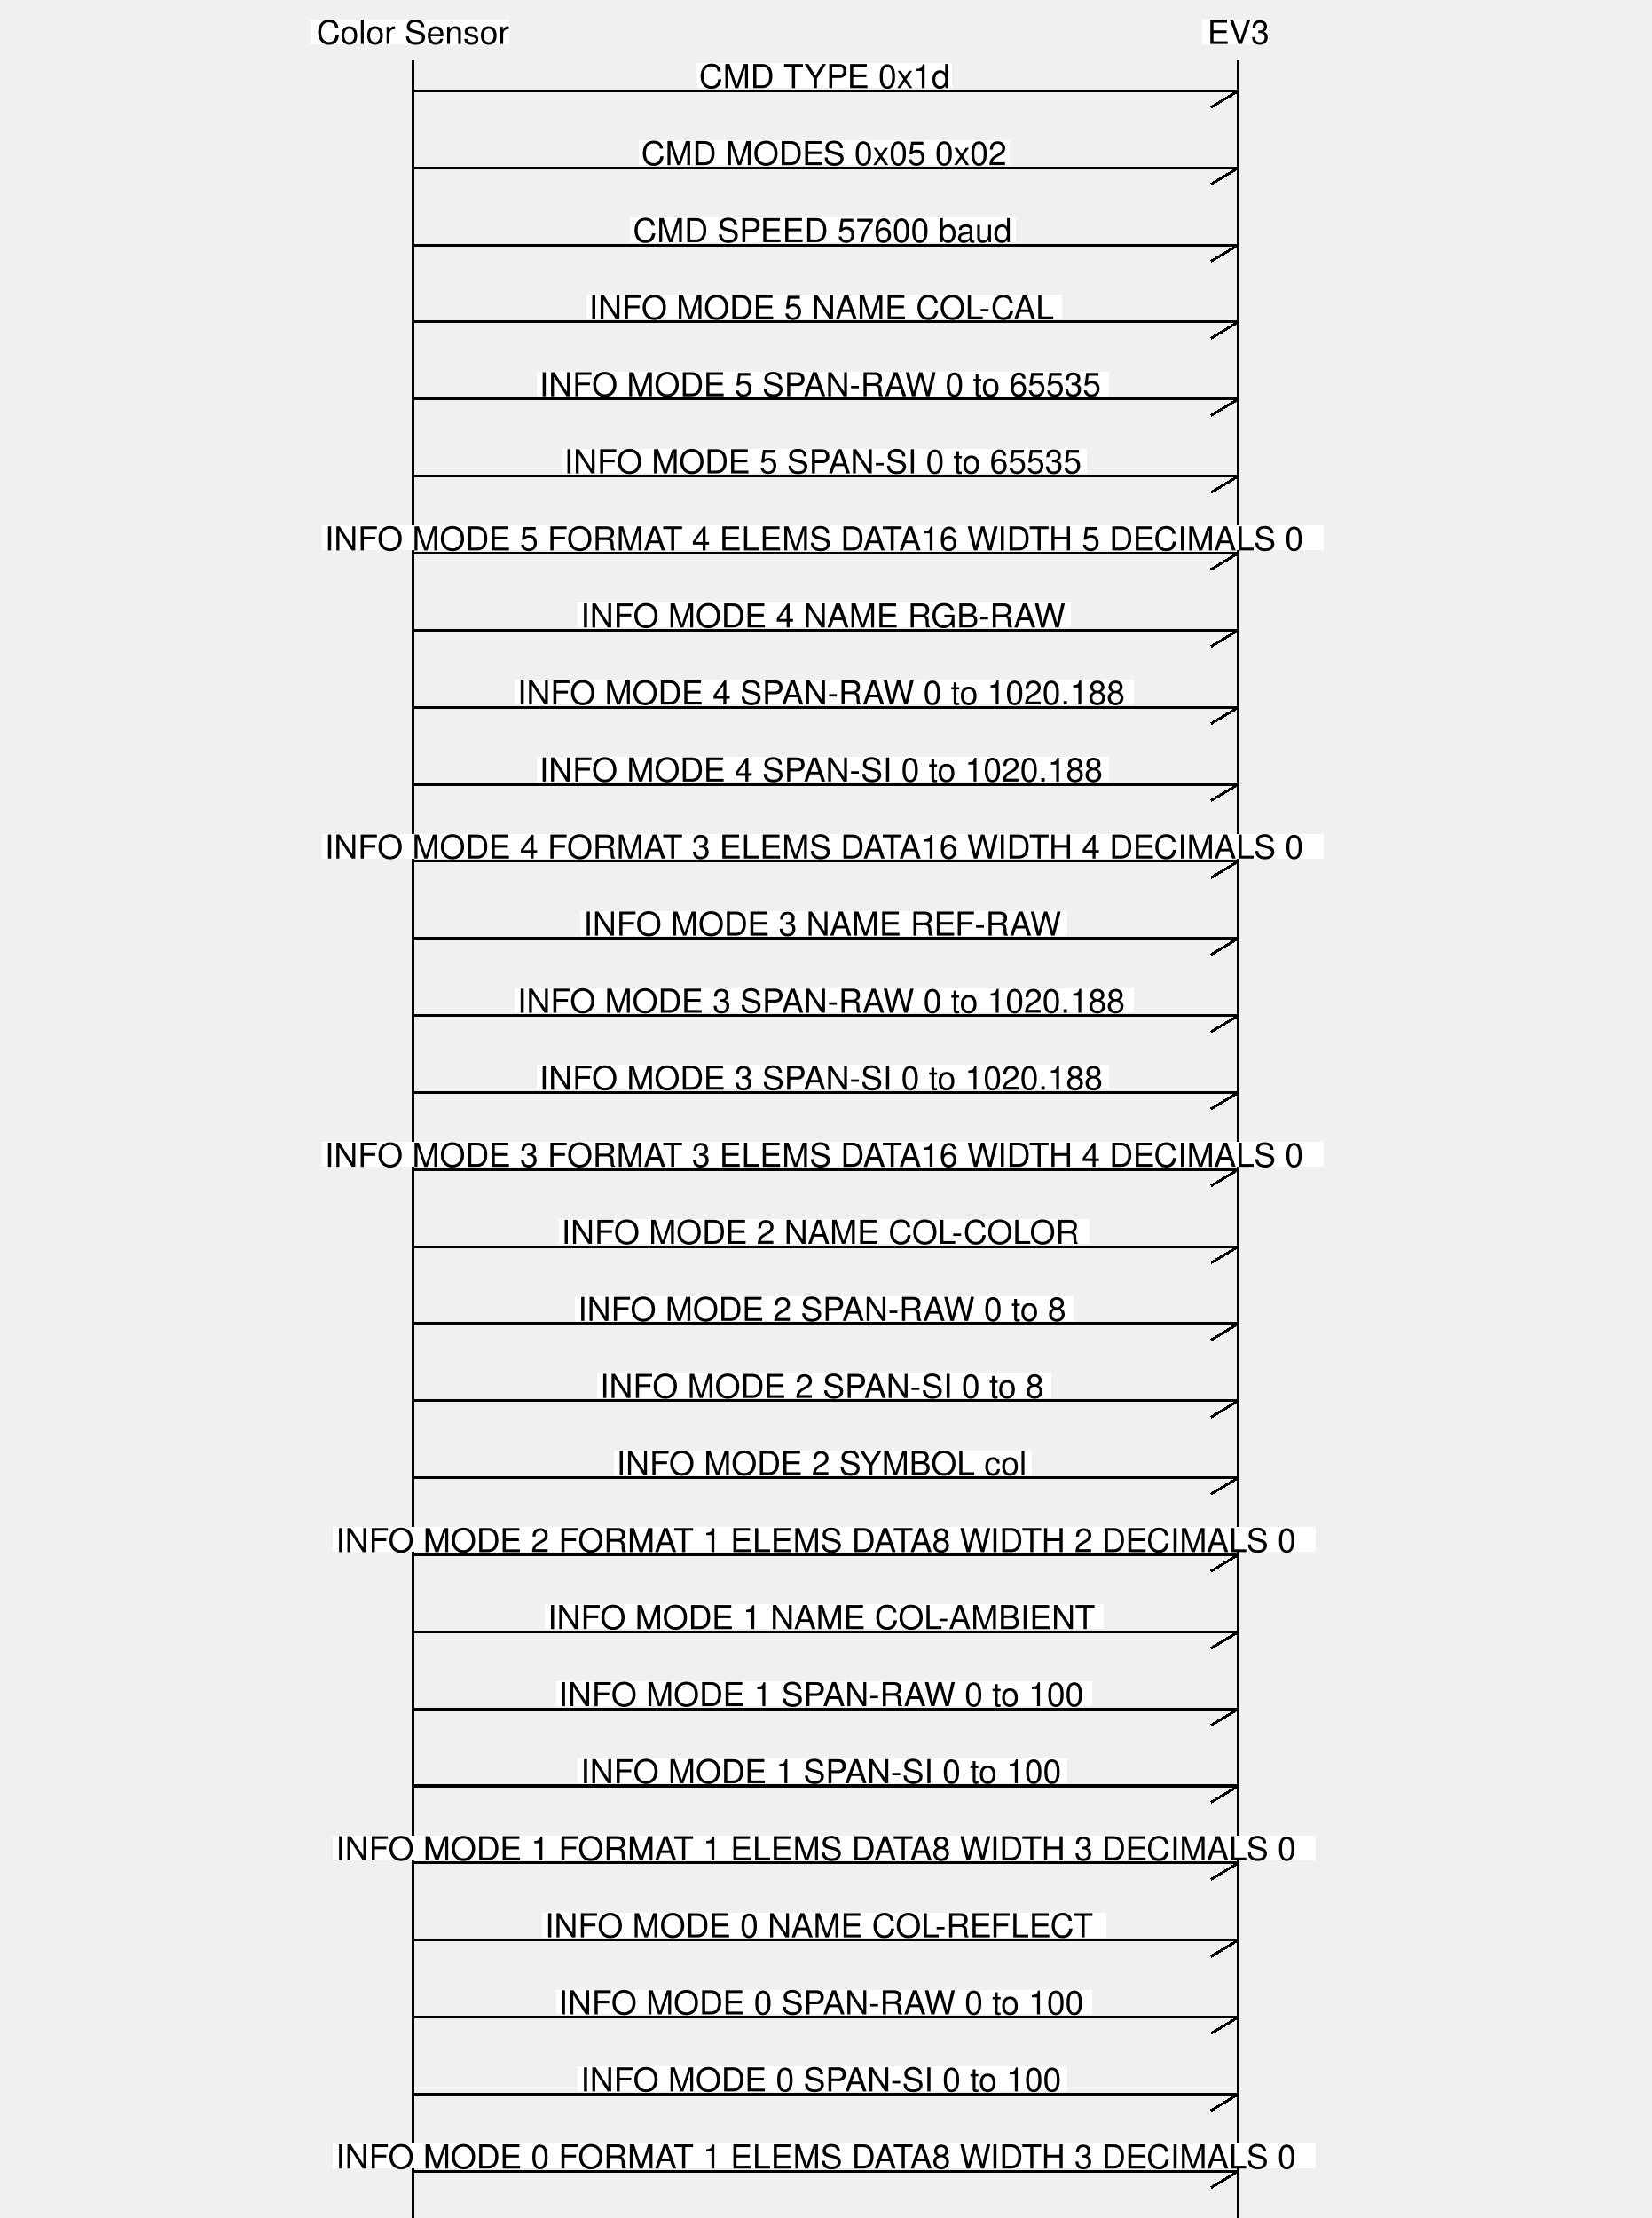
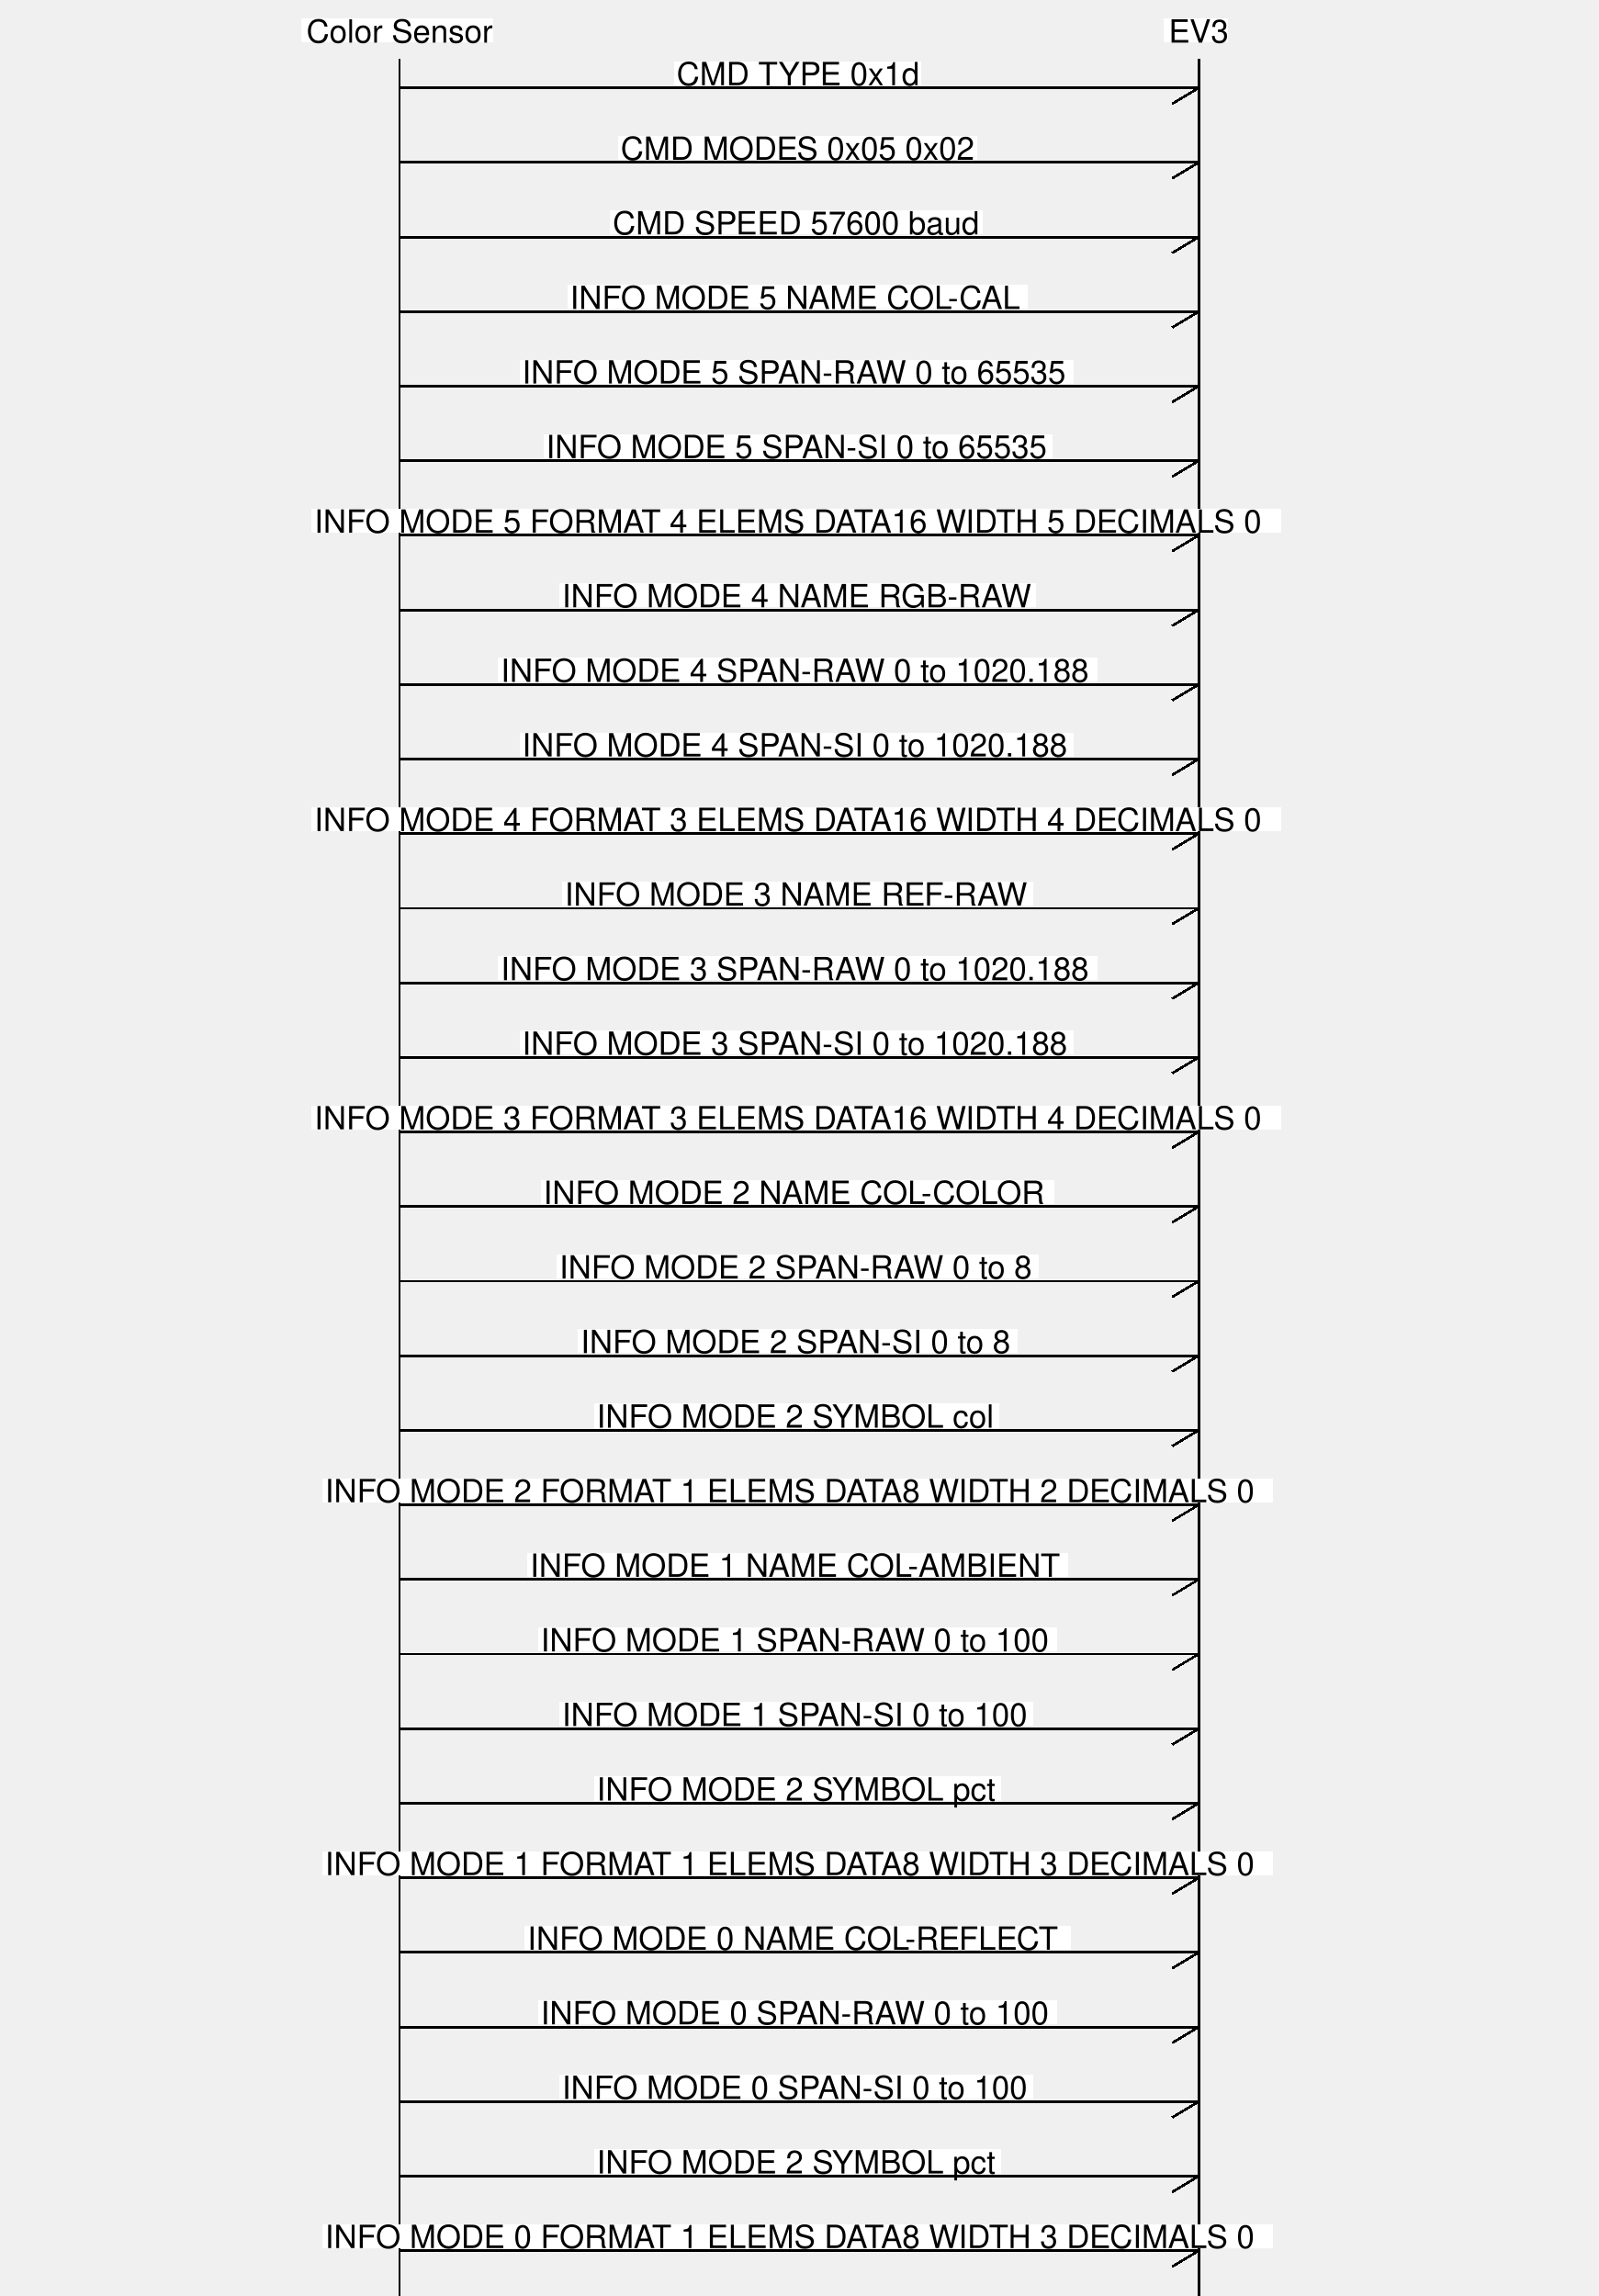
- <svg xmlns="http://www.w3.org/2000/svg" version="1.1" width="600px" height="806px" viewBox="0 0 600 806" shape-rendering="crispEdges" stroke-width="1" text-rendering="geometricPrecision">
+ <svg xmlns="http://www.w3.org/2000/svg" version="1.1" width="600px" height="862px" viewBox="0 0 600 862" shape-rendering="crispEdges" stroke-width="1" text-rendering="geometricPrecision">
  <polygon fill="white" points="113,7 185,7 185,16 113,16" />
  <text x="150" y="16" textLength="70" font-family="Helvetica" font-size="12" fill="black" text-anchor="middle">

Color Sensor
</text>
  <polygon fill="white" points="437,7 461,7 461,16 437,16" />
  <text x="450" y="16" textLength="23" font-family="Helvetica" font-size="12" fill="black" text-anchor="middle">

EV3
</text>
  <line x1="150" y1="22" x2="150" y2="50" stroke="black" />
  <line x1="450" y1="22" x2="450" y2="50" stroke="black" />
  <line x1="150" y1="33" x2="450" y2="33" stroke="black" />
  <line x1="450" y1="33" x2="440" y2="39" stroke="black" />
  <polygon fill="white" points="253,23 346,23 346,32 253,32" />
  <text x="254" y="32" textLength="91" font-family="Helvetica" font-size="12" fill="black">
CMD TYPE 0x1d
</text>
  <line x1="150" y1="50" x2="150" y2="78" stroke="black" />
  <line x1="450" y1="50" x2="450" y2="78" stroke="black" />
  <line x1="150" y1="61" x2="450" y2="61" stroke="black" />
  <line x1="450" y1="61" x2="440" y2="67" stroke="black" />
  <polygon fill="white" points="232,51 367,51 367,60 232,60" />
  <text x="233" y="60" textLength="133" font-family="Helvetica" font-size="12" fill="black">
CMD MODES 0x05 0x02
</text>
  <line x1="150" y1="78" x2="150" y2="106" stroke="black" />
  <line x1="450" y1="78" x2="450" y2="106" stroke="black" />
  <line x1="150" y1="89" x2="450" y2="89" stroke="black" />
  <line x1="450" y1="89" x2="440" y2="95" stroke="black" />
  <polygon fill="white" points="229,79 369,79 369,88 229,88" />
  <text x="230" y="88" textLength="138" font-family="Helvetica" font-size="12" fill="black">
CMD SPEED 57600 baud
</text>
  <line x1="150" y1="106" x2="150" y2="134" stroke="black" />
  <line x1="450" y1="106" x2="450" y2="134" stroke="black" />
  <line x1="150" y1="117" x2="450" y2="117" stroke="black" />
  <line x1="450" y1="117" x2="440" y2="123" stroke="black" />
  <polygon fill="white" points="213,107 386,107 386,116 213,116" />
  <text x="214" y="116" textLength="171" font-family="Helvetica" font-size="12" fill="black">
INFO MODE 5 NAME COL-CAL
</text>
  <line x1="150" y1="134" x2="150" y2="162" stroke="black" />
  <line x1="450" y1="134" x2="450" y2="162" stroke="black" />
  <line x1="150" y1="145" x2="450" y2="145" stroke="black" />
  <line x1="450" y1="145" x2="440" y2="151" stroke="black" />
  <polygon fill="white" points="195,135 403,135 403,144 195,144" />
  <text x="196" y="144" textLength="206" font-family="Helvetica" font-size="12" fill="black">
INFO MODE 5 SPAN-RAW 0 to 65535
</text>
  <line x1="150" y1="162" x2="150" y2="190" stroke="black" />
  <line x1="450" y1="162" x2="450" y2="190" stroke="black" />
  <line x1="150" y1="173" x2="450" y2="173" stroke="black" />
  <line x1="450" y1="173" x2="440" y2="179" stroke="black" />
  <polygon fill="white" points="204,163 395,163 395,172 204,172" />
  <text x="205" y="172" textLength="189" font-family="Helvetica" font-size="12" fill="black">
INFO MODE 5 SPAN-SI 0 to 65535
</text>
  <line x1="150" y1="190" x2="150" y2="218" stroke="black" />
  <line x1="450" y1="190" x2="450" y2="218" stroke="black" />
  <line x1="150" y1="201" x2="450" y2="201" stroke="black" />
  <line x1="450" y1="201" x2="440" y2="207" stroke="black" />
  <polygon fill="white" points="117,191 481,191 481,200 117,200" />
  <text x="118" y="200" textLength="362" font-family="Helvetica" font-size="12" fill="black">
INFO MODE 5 FORMAT 4 ELEMS DATA16 WIDTH 5 DECIMALS 0
</text>
  <line x1="150" y1="218" x2="150" y2="246" stroke="black" />
  <line x1="450" y1="218" x2="450" y2="246" stroke="black" />
  <line x1="150" y1="229" x2="450" y2="229" stroke="black" />
  <line x1="450" y1="229" x2="440" y2="235" stroke="black" />
  <polygon fill="white" points="210,219 389,219 389,228 210,228" />
  <text x="211" y="228" textLength="177" font-family="Helvetica" font-size="12" fill="black">
INFO MODE 4 NAME RGB-RAW
</text>
  <line x1="150" y1="246" x2="150" y2="274" stroke="black" />
  <line x1="450" y1="246" x2="450" y2="274" stroke="black" />
  <line x1="150" y1="257" x2="450" y2="257" stroke="black" />
  <line x1="450" y1="257" x2="440" y2="263" stroke="black" />
  <polygon fill="white" points="187,247 412,247 412,256 187,256" />
  <text x="188" y="256" textLength="223" font-family="Helvetica" font-size="12" fill="black">
INFO MODE 4 SPAN-RAW 0 to 1020.188
</text>
  <line x1="150" y1="274" x2="150" y2="302" stroke="black" />
  <line x1="450" y1="274" x2="450" y2="302" stroke="black" />
  <line x1="150" y1="285" x2="450" y2="285" stroke="black" />
  <line x1="450" y1="285" x2="440" y2="291" stroke="black" />
  <polygon fill="white" points="195,275 403,275 403,284 195,284" />
  <text x="196" y="284" textLength="206" font-family="Helvetica" font-size="12" fill="black">
INFO MODE 4 SPAN-SI 0 to 1020.188
</text>
  <line x1="150" y1="302" x2="150" y2="330" stroke="black" />
  <line x1="450" y1="302" x2="450" y2="330" stroke="black" />
  <line x1="150" y1="313" x2="450" y2="313" stroke="black" />
  <line x1="450" y1="313" x2="440" y2="319" stroke="black" />
  <polygon fill="white" points="117,303 481,303 481,312 117,312" />
  <text x="118" y="312" textLength="362" font-family="Helvetica" font-size="12" fill="black">
INFO MODE 4 FORMAT 3 ELEMS DATA16 WIDTH 4 DECIMALS 0
</text>
  <line x1="150" y1="330" x2="150" y2="358" stroke="black" />
  <line x1="450" y1="330" x2="450" y2="358" stroke="black" />
  <line x1="150" y1="341" x2="450" y2="341" stroke="black" />
  <line x1="450" y1="341" x2="440" y2="347" stroke="black" />
  <polygon fill="white" points="211,331 388,331 388,340 211,340" />
  <text x="212" y="340" textLength="175" font-family="Helvetica" font-size="12" fill="black">
INFO MODE 3 NAME REF-RAW
</text>
  <line x1="150" y1="358" x2="150" y2="386" stroke="black" />
  <line x1="450" y1="358" x2="450" y2="386" stroke="black" />
  <line x1="150" y1="369" x2="450" y2="369" stroke="black" />
  <line x1="450" y1="369" x2="440" y2="375" stroke="black" />
  <polygon fill="white" points="187,359 412,359 412,368 187,368" />
  <text x="188" y="368" textLength="223" font-family="Helvetica" font-size="12" fill="black">
INFO MODE 3 SPAN-RAW 0 to 1020.188
</text>
  <line x1="150" y1="386" x2="150" y2="414" stroke="black" />
  <line x1="450" y1="386" x2="450" y2="414" stroke="black" />
  <line x1="150" y1="397" x2="450" y2="397" stroke="black" />
  <line x1="450" y1="397" x2="440" y2="403" stroke="black" />
  <polygon fill="white" points="195,387 403,387 403,396 195,396" />
  <text x="196" y="396" textLength="206" font-family="Helvetica" font-size="12" fill="black">
INFO MODE 3 SPAN-SI 0 to 1020.188
</text>
  <line x1="150" y1="414" x2="150" y2="442" stroke="black" />
  <line x1="450" y1="414" x2="450" y2="442" stroke="black" />
  <line x1="150" y1="425" x2="450" y2="425" stroke="black" />
  <line x1="450" y1="425" x2="440" y2="431" stroke="black" />
  <polygon fill="white" points="117,415 481,415 481,424 117,424" />
  <text x="118" y="424" textLength="362" font-family="Helvetica" font-size="12" fill="black">
INFO MODE 3 FORMAT 3 ELEMS DATA16 WIDTH 4 DECIMALS 0
</text>
  <line x1="150" y1="442" x2="150" y2="470" stroke="black" />
  <line x1="450" y1="442" x2="450" y2="470" stroke="black" />
  <line x1="150" y1="453" x2="450" y2="453" stroke="black" />
  <line x1="450" y1="453" x2="440" y2="459" stroke="black" />
  <polygon fill="white" points="203,443 396,443 396,452 203,452" />
  <text x="204" y="452" textLength="191" font-family="Helvetica" font-size="12" fill="black">
INFO MODE 2 NAME COL-COLOR
</text>
  <line x1="150" y1="470" x2="150" y2="498" stroke="black" />
  <line x1="450" y1="470" x2="450" y2="498" stroke="black" />
  <line x1="150" y1="481" x2="450" y2="481" stroke="black" />
  <line x1="450" y1="481" x2="440" y2="487" stroke="black" />
  <polygon fill="white" points="209,471 390,471 390,480 209,480" />
  <text x="210" y="480" textLength="179" font-family="Helvetica" font-size="12" fill="black">
INFO MODE 2 SPAN-RAW 0 to 8
</text>
  <line x1="150" y1="498" x2="150" y2="526" stroke="black" />
  <line x1="450" y1="498" x2="450" y2="526" stroke="black" />
  <line x1="150" y1="509" x2="450" y2="509" stroke="black" />
  <line x1="450" y1="509" x2="440" y2="515" stroke="black" />
  <polygon fill="white" points="217,499 382,499 382,508 217,508" />
  <text x="218" y="508" textLength="163" font-family="Helvetica" font-size="12" fill="black">
INFO MODE 2 SPAN-SI 0 to 8
</text>
  <line x1="150" y1="526" x2="150" y2="554" stroke="black" />
  <line x1="450" y1="526" x2="450" y2="554" stroke="black" />
  <line x1="150" y1="537" x2="450" y2="537" stroke="black" />
  <line x1="450" y1="537" x2="440" y2="543" stroke="black" />
  <polygon fill="white" points="223,527 375,527 375,536 223,536" />
  <text x="224" y="536" textLength="150" font-family="Helvetica" font-size="12" fill="black">
INFO MODE 2 SYMBOL col
</text>
  <line x1="150" y1="554" x2="150" y2="582" stroke="black" />
  <line x1="450" y1="554" x2="450" y2="582" stroke="black" />
  <line x1="150" y1="565" x2="450" y2="565" stroke="black" />
  <line x1="450" y1="565" x2="440" y2="571" stroke="black" />
  <polygon fill="white" points="121,555 478,555 478,564 121,564" />
  <text x="122" y="564" textLength="355" font-family="Helvetica" font-size="12" fill="black">
INFO MODE 2 FORMAT 1 ELEMS DATA8 WIDTH 2 DECIMALS 0
</text>
  <line x1="150" y1="582" x2="150" y2="610" stroke="black" />
  <line x1="450" y1="582" x2="450" y2="610" stroke="black" />
  <line x1="150" y1="593" x2="450" y2="593" stroke="black" />
  <line x1="450" y1="593" x2="440" y2="599" stroke="black" />
  <polygon fill="white" points="198,583 401,583 401,592 198,592" />
  <text x="199" y="592" textLength="201" font-family="Helvetica" font-size="12" fill="black">
INFO MODE 1 NAME COL-AMBIENT
</text>
  <line x1="150" y1="610" x2="150" y2="638" stroke="black" />
  <line x1="450" y1="610" x2="450" y2="638" stroke="black" />
  <line x1="150" y1="621" x2="450" y2="621" stroke="black" />
  <line x1="450" y1="621" x2="440" y2="627" stroke="black" />
  <polygon fill="white" points="202,611 397,611 397,620 202,620" />
  <text x="203" y="620" textLength="193" font-family="Helvetica" font-size="12" fill="black">
INFO MODE 1 SPAN-RAW 0 to 100
</text>
  <line x1="150" y1="638" x2="150" y2="666" stroke="black" />
  <line x1="450" y1="638" x2="450" y2="666" stroke="black" />
  <line x1="150" y1="649" x2="450" y2="649" stroke="black" />
  <line x1="450" y1="649" x2="440" y2="655" stroke="black" />
  <polygon fill="white" points="210,639 388,639 388,648 210,648" />
  <text x="211" y="648" textLength="176" font-family="Helvetica" font-size="12" fill="black">
INFO MODE 1 SPAN-SI 0 to 100
</text>
  <line x1="150" y1="666" x2="150" y2="694" stroke="black" />
  <line x1="450" y1="666" x2="450" y2="694" stroke="black" />
  <line x1="150" y1="677" x2="450" y2="677" stroke="black" />
  <line x1="450" y1="677" x2="440" y2="683" stroke="black" />
-   <polygon fill="white" points="121,667 478,667 478,676 121,676" />
-   <text x="122" y="676" textLength="355" font-family="Helvetica" font-size="12" fill="black">
- INFO MODE 1 FORMAT 1 ELEMS DATA8 WIDTH 3 DECIMALS 0
+   <polygon fill="white" points="223,667 376,667 376,676 223,676" />
+   <text x="224" y="676" textLength="151" font-family="Helvetica" font-size="12" fill="black">
+ INFO MODE 2 SYMBOL pct
</text>
  <line x1="150" y1="694" x2="150" y2="722" stroke="black" />
  <line x1="450" y1="694" x2="450" y2="722" stroke="black" />
  <line x1="150" y1="705" x2="450" y2="705" stroke="black" />
  <line x1="450" y1="705" x2="440" y2="711" stroke="black" />
-   <polygon fill="white" points="197,695 402,695 402,704 197,704" />
-   <text x="198" y="704" textLength="203" font-family="Helvetica" font-size="12" fill="black">
- INFO MODE 0 NAME COL-REFLECT
+   <polygon fill="white" points="121,695 478,695 478,704 121,704" />
+   <text x="122" y="704" textLength="355" font-family="Helvetica" font-size="12" fill="black">
+ INFO MODE 1 FORMAT 1 ELEMS DATA8 WIDTH 3 DECIMALS 0
</text>
  <line x1="150" y1="722" x2="150" y2="750" stroke="black" />
  <line x1="450" y1="722" x2="450" y2="750" stroke="black" />
  <line x1="150" y1="733" x2="450" y2="733" stroke="black" />
  <line x1="450" y1="733" x2="440" y2="739" stroke="black" />
-   <polygon fill="white" points="202,723 397,723 397,732 202,732" />
-   <text x="203" y="732" textLength="193" font-family="Helvetica" font-size="12" fill="black">
- INFO MODE 0 SPAN-RAW 0 to 100
+   <polygon fill="white" points="197,723 402,723 402,732 197,732" />
+   <text x="198" y="732" textLength="203" font-family="Helvetica" font-size="12" fill="black">
+ INFO MODE 0 NAME COL-REFLECT
</text>
  <line x1="150" y1="750" x2="150" y2="778" stroke="black" />
  <line x1="450" y1="750" x2="450" y2="778" stroke="black" />
  <line x1="150" y1="761" x2="450" y2="761" stroke="black" />
  <line x1="450" y1="761" x2="440" y2="767" stroke="black" />
-   <polygon fill="white" points="210,751 388,751 388,760 210,760" />
-   <text x="211" y="760" textLength="176" font-family="Helvetica" font-size="12" fill="black">
- INFO MODE 0 SPAN-SI 0 to 100
+   <polygon fill="white" points="202,751 397,751 397,760 202,760" />
+   <text x="203" y="760" textLength="193" font-family="Helvetica" font-size="12" fill="black">
+ INFO MODE 0 SPAN-RAW 0 to 100
</text>
  <line x1="150" y1="778" x2="150" y2="806" stroke="black" />
  <line x1="450" y1="778" x2="450" y2="806" stroke="black" />
  <line x1="150" y1="789" x2="450" y2="789" stroke="black" />
  <line x1="450" y1="789" x2="440" y2="795" stroke="black" />
-   <polygon fill="white" points="121,779 478,779 478,788 121,788" />
-   <text x="122" y="788" textLength="355" font-family="Helvetica" font-size="12" fill="black">
+   <polygon fill="white" points="210,779 388,779 388,788 210,788" />
+   <text x="211" y="788" textLength="176" font-family="Helvetica" font-size="12" fill="black">
+ INFO MODE 0 SPAN-SI 0 to 100
+ </text>
+   <line x1="150" y1="806" x2="150" y2="834" stroke="black" />
+   <line x1="450" y1="806" x2="450" y2="834" stroke="black" />
+   <line x1="150" y1="817" x2="450" y2="817" stroke="black" />
+   <line x1="450" y1="817" x2="440" y2="823" stroke="black" />
+   <polygon fill="white" points="223,807 376,807 376,816 223,816" />
+   <text x="224" y="816" textLength="151" font-family="Helvetica" font-size="12" fill="black">
+ INFO MODE 2 SYMBOL pct
+ </text>
+   <line x1="150" y1="834" x2="150" y2="862" stroke="black" />
+   <line x1="450" y1="834" x2="450" y2="862" stroke="black" />
+   <line x1="150" y1="845" x2="450" y2="845" stroke="black" />
+   <line x1="450" y1="845" x2="440" y2="851" stroke="black" />
+   <polygon fill="white" points="121,835 478,835 478,844 121,844" />
+   <text x="122" y="844" textLength="355" font-family="Helvetica" font-size="12" fill="black">
INFO MODE 0 FORMAT 1 ELEMS DATA8 WIDTH 3 DECIMALS 0
</text>
-   <line x1="150" y1="800" x2="150" y2="806" stroke="black" />
-   <line x1="450" y1="800" x2="450" y2="806" stroke="black" />
+   <line x1="150" y1="856" x2="150" y2="862" stroke="black" />
+   <line x1="450" y1="856" x2="450" y2="862" stroke="black" />
</svg>
